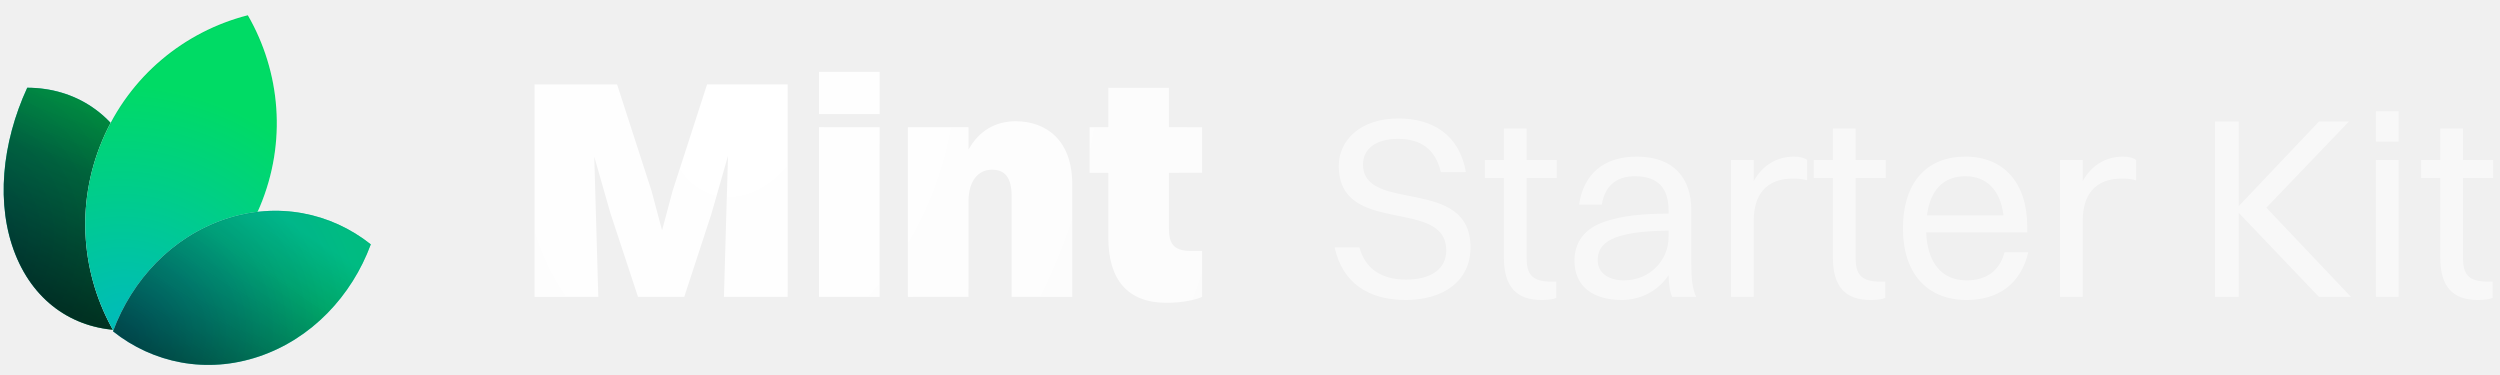
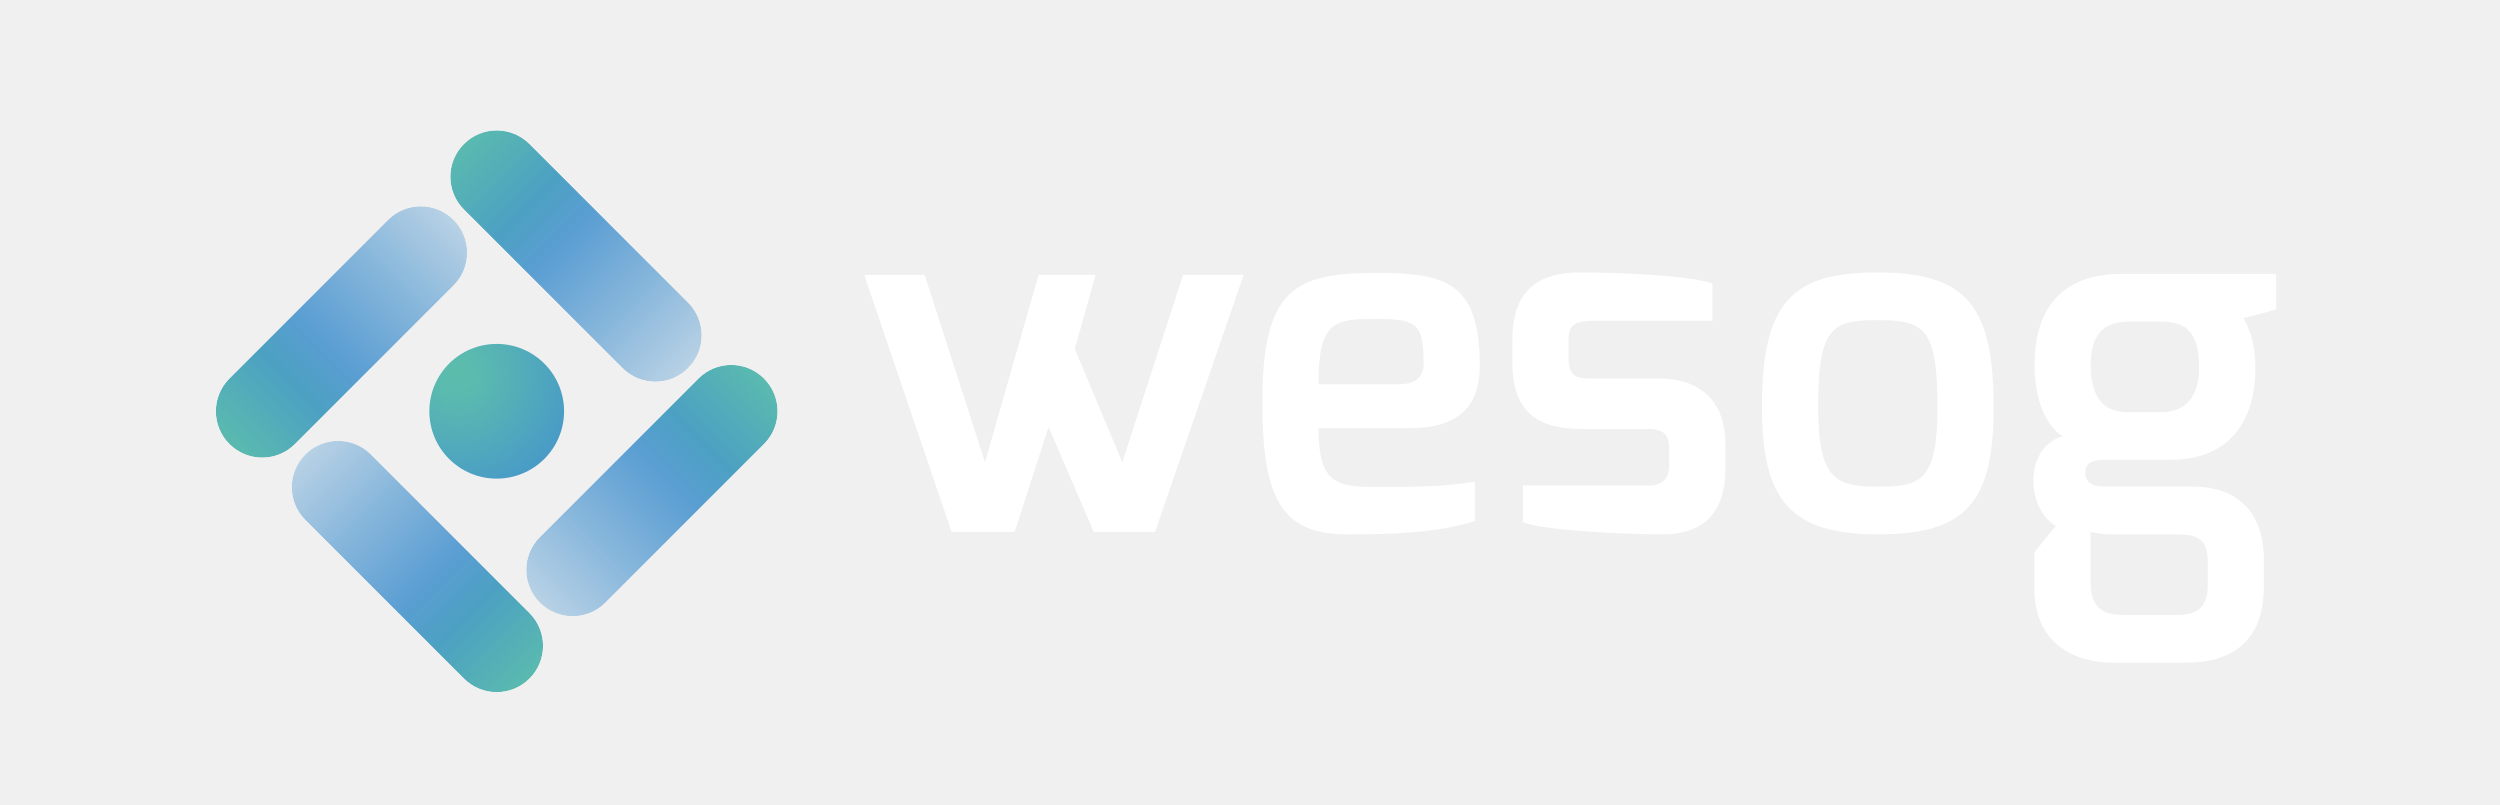
- <svg xmlns="http://www.w3.org/2000/svg" width="160" height="24" viewBox="0 0 160 24" fill="none">
-   <path d="M7.953 21.139C4.896 21.13 2.255 19.458 0.987 16.29C-0.28 13.121 0.109 9.163 1.744 5.615C4.801 5.624 7.442 7.296 8.71 10.465C9.977 13.633 9.588 17.591 7.953 21.139Z" fill="white" />
-   <path d="M7.953 21.139C4.896 21.13 2.255 19.458 0.987 16.29C-0.28 13.121 0.109 9.163 1.744 5.615C4.801 5.624 7.442 7.296 8.71 10.465C9.977 13.633 9.588 17.591 7.953 21.139Z" fill="url(#paint0_radial_115_109)" />
-   <path d="M7.953 21.139C4.896 21.13 2.255 19.458 0.987 16.29C-0.28 13.121 0.109 9.163 1.744 5.615C4.801 5.624 7.442 7.296 8.71 10.465C9.977 13.633 9.588 17.591 7.953 21.139Z" fill="black" fill-opacity="0.5" style="mix-blend-mode:hard-light" />
-   <path d="M7.953 21.139C4.896 21.13 2.255 19.458 0.987 16.29C-0.28 13.121 0.109 9.163 1.744 5.615C4.801 5.624 7.442 7.296 8.71 10.465C9.977 13.633 9.588 17.591 7.953 21.139Z" fill="url(#paint1_linear_115_109)" fill-opacity="0.5" style="mix-blend-mode:hard-light" />
-   <path d="M7.935 21.111C4.897 21.096 2.274 19.431 1.013 16.279C-0.248 13.124 0.136 9.182 1.762 5.643C4.8 5.659 7.423 7.324 8.684 10.476C9.945 13.63 9.561 17.572 7.935 21.111Z" stroke="url(#paint2_linear_115_109)" stroke-opacity="0.05" stroke-width="0.056" />
-   <path d="M7.31 21.257C11.354 20.221 14.884 17.375 16.628 13.236C18.373 9.097 17.945 4.587 15.86 0.976C11.816 2.012 8.287 4.858 6.542 8.998C4.797 13.137 5.225 17.646 7.31 21.257Z" fill="white" />
-   <path d="M7.31 21.257C11.354 20.221 14.884 17.375 16.628 13.236C18.373 9.097 17.945 4.587 15.86 0.976C11.816 2.012 8.287 4.858 6.542 8.998C4.797 13.137 5.225 17.646 7.31 21.257Z" fill="url(#paint3_radial_115_109)" />
-   <path d="M16.602 13.225C14.864 17.349 11.351 20.187 7.324 21.225C5.253 17.624 4.829 13.132 6.568 9.009C8.306 4.885 11.819 2.047 15.846 1.009C17.918 4.61 18.341 9.101 16.602 13.225Z" stroke="url(#paint4_linear_115_109)" stroke-opacity="0.05" stroke-width="0.056" />
-   <path d="M7.234 21.207C9.789 23.237 13.21 23.951 16.577 22.814C19.944 21.677 22.506 18.945 23.73 15.638C21.175 13.608 17.754 12.894 14.387 14.031C11.02 15.168 8.458 17.901 7.234 21.207Z" fill="white" />
-   <path d="M7.234 21.207C9.789 23.237 13.21 23.951 16.577 22.814C19.944 21.677 22.506 18.945 23.73 15.638C21.175 13.608 17.754 12.894 14.387 14.031C11.02 15.168 8.458 17.901 7.234 21.207Z" fill="url(#paint5_radial_115_109)" />
-   <path d="M7.234 21.207C9.789 23.237 13.21 23.951 16.577 22.814C19.944 21.677 22.506 18.945 23.73 15.638C21.175 13.608 17.754 12.894 14.387 14.031C11.02 15.168 8.458 17.901 7.234 21.207Z" fill="black" fill-opacity="0.2" style="mix-blend-mode:hard-light" />
-   <path d="M7.234 21.207C9.789 23.237 13.21 23.951 16.577 22.814C19.944 21.677 22.506 18.945 23.73 15.638C21.175 13.608 17.754 12.894 14.387 14.031C11.02 15.168 8.458 17.901 7.234 21.207Z" fill="url(#paint6_linear_115_109)" fill-opacity="0.5" style="mix-blend-mode:hard-light" />
-   <path d="M16.568 22.787C13.218 23.918 9.814 23.212 7.267 21.198C8.492 17.907 11.044 15.189 14.396 14.058C17.747 12.927 21.15 13.633 23.697 15.648C22.472 18.938 19.92 21.656 16.568 22.787Z" stroke="url(#paint7_linear_115_109)" stroke-opacity="0.05" stroke-width="0.056" />
-   <path d="M34.212 19V5.4H39.492L41.692 12.2L42.372 14.74L43.052 12.2L45.252 5.4H50.412V19H46.332L46.592 9.98L45.532 13.68L43.792 19H40.832L39.052 13.6L38.032 10.02L38.292 19H34.212ZM52.416 7.3V4.6H56.295V7.3H52.416ZM52.416 19V8.14H56.295V19H52.416ZM58.104 19V8.14H61.984V9.58C62.664 8.34 63.744 7.76 65.004 7.76C66.964 7.76 68.624 8.98 68.624 11.78V19H64.744V12.56C64.744 11.34 64.304 10.86 63.484 10.86C62.604 10.86 61.984 11.58 61.984 12.88V19H58.104ZM70.933 15.22V11.06H69.733V8.14H70.933V5.62H74.813V8.14H76.933V11.06H74.813V14.6C74.813 15.5 75.033 16.06 76.213 16.06H76.933V19C76.493 19.2 75.673 19.38 74.653 19.38C72.153 19.38 70.933 17.88 70.933 15.22Z" fill="url(#paint8_radial_115_109)" />
-   <path d="M87.232 10.519C87.232 13.687 94.112 11.229 94.112 15.832C94.112 17.994 92.364 19.198 89.971 19.198C87.562 19.198 85.912 18.093 85.417 15.832H87.001C87.364 17.169 88.371 17.895 89.987 17.895C91.671 17.895 92.561 17.152 92.561 16.03C92.561 12.598 85.681 15.155 85.681 10.618C85.681 9.001 87.034 7.582 89.509 7.582C91.671 7.582 93.403 8.621 93.816 11.014H92.215C91.868 9.529 90.912 8.886 89.476 8.886C88.057 8.886 87.232 9.529 87.232 10.519ZM96.25 16.476V11.393H95.029V10.239H96.25V8.226H97.702V10.239H99.632V11.393H97.702V16.476C97.702 17.532 98.015 18.026 99.302 18.026H99.599V19.066C99.434 19.148 99.071 19.198 98.659 19.198C97.025 19.198 96.25 18.323 96.25 16.476ZM102.516 13.093H101.064C101.345 11.162 102.615 10.024 104.76 10.024C107.103 10.024 108.242 11.393 108.242 13.44V16.888C108.242 17.895 108.324 18.521 108.555 19H107.021C106.856 18.654 106.806 18.142 106.79 17.614C106.047 18.72 104.859 19.198 103.803 19.198C101.988 19.198 100.767 18.357 100.767 16.69C100.767 15.486 101.427 14.611 102.714 14.182C103.902 13.786 105.107 13.687 106.79 13.671V13.473C106.79 12.053 106.13 11.278 104.628 11.278C103.374 11.278 102.698 11.971 102.516 13.093ZM102.252 16.657C102.252 17.465 102.929 17.944 103.952 17.944C105.569 17.944 106.79 16.674 106.79 15.172V14.759C103.061 14.793 102.252 15.585 102.252 16.657ZM110.787 19V10.239H112.239V11.591C112.833 10.519 113.774 10.024 114.83 10.024C115.176 10.024 115.49 10.107 115.655 10.239V11.542C115.407 11.46 115.094 11.427 114.747 11.427C112.998 11.427 112.239 12.515 112.239 14.1V19H110.787ZM117.305 16.476V11.393H116.084V10.239H117.305V8.226H118.757V10.239H120.688V11.393H118.757V16.476C118.757 17.532 119.071 18.026 120.358 18.026H120.655V19.066C120.49 19.148 120.127 19.198 119.714 19.198C118.081 19.198 117.305 18.323 117.305 16.476ZM129.809 16.145C129.33 18.192 127.862 19.198 125.865 19.198C123.324 19.198 121.79 17.482 121.79 14.627C121.79 11.658 123.324 10.024 125.783 10.024C128.258 10.024 129.743 11.723 129.743 14.512V14.875H123.275C123.357 16.838 124.281 17.944 125.865 17.944C127.103 17.944 127.977 17.35 128.291 16.145H129.809ZM125.783 11.278C124.38 11.278 123.539 12.152 123.324 13.786H128.225C128.027 12.169 127.152 11.278 125.783 11.278ZM131.843 19V10.239H133.295V11.591C133.889 10.519 134.829 10.024 135.885 10.024C136.232 10.024 136.545 10.107 136.71 10.239V11.542C136.463 11.46 136.149 11.427 135.803 11.427C134.054 11.427 133.295 12.515 133.295 14.1V19H131.843ZM141.763 19V7.78H143.281V13.192L148.413 7.78H150.327L145.047 13.291L150.459 19H148.413L143.281 13.621V19H141.763ZM152.06 9.067V7.12H153.512V9.067H152.06ZM152.06 19V10.239H153.512V19H152.06ZM156.178 16.476V11.393H154.957V10.239H156.178V8.226H157.63V10.239H159.56V11.393H157.63V16.476C157.63 17.532 157.943 18.026 159.23 18.026H159.527V19.066C159.362 19.148 158.999 19.198 158.587 19.198C156.953 19.198 156.178 18.323 156.178 16.476Z" fill="white" fill-opacity="0.55" />
+ <svg xmlns="http://www.w3.org/2000/svg" xmlns:xlink="http://www.w3.org/1999/xlink" id="Capa_1" data-name="Capa 1" viewBox="0 0 1080 347.71">
  <defs>
-     <radialGradient id="paint0_radial_115_109" cx="0" cy="0" r="1" gradientUnits="userSpaceOnUse" gradientTransform="translate(-3.00503 15.023) rotate(-10.029) scale(17.9572 17.784)">
-       <stop stop-color="#00B0BB" />
-       <stop offset="1" stop-color="#00DB65" />
+     <style>
+       .cls-1 {
+         fill: url(#Degradado_sin_nombre_17);
+       }
+ 
+       .cls-1, .cls-2, .cls-3, .cls-4, .cls-5, .cls-6, .cls-7, .cls-8, .cls-9, .cls-10 {
+         stroke-width: 0px;
+       }
+ 
+       .cls-11 {
+         mask: url(#mask-2);
+       }
+ 
+       .cls-12 {
+         mask: url(#mask-3);
+       }
+ 
+       .cls-2 {
+         fill: url(#Degradado_sin_nombre_22-4);
+       }
+ 
+       .cls-3 {
+         fill: url(#Degradado_sin_nombre_136);
+       }
+ 
+       .cls-4 {
+         fill: #fff;
+       }
+ 
+       .cls-5 {
+         fill: url(#Degradado_sin_nombre_136-3);
+       }
+ 
+       .cls-6 {
+         fill: url(#Degradado_sin_nombre_22-2);
+       }
+ 
+       .cls-13 {
+         mask: url(#mask-1);
+       }
+ 
+       .cls-14 {
+         mask: url(#mask);
+       }
+ 
+       .cls-7 {
+         fill: url(#Degradado_sin_nombre_136-4);
+       }
+ 
+       .cls-8 {
+         fill: url(#Degradado_sin_nombre_22);
+       }
+ 
+       .cls-9 {
+         fill: url(#Degradado_sin_nombre_22-3);
+       }
+ 
+       .cls-10 {
+         fill: url(#Degradado_sin_nombre_136-2);
+       }
+     </style>
+     <radialGradient id="Degradado_sin_nombre_17" data-name="Degradado sin nombre 17" cx="197.55" cy="161.58" fx="197.55" fy="161.58" r="91.19" gradientUnits="userSpaceOnUse">
+       <stop offset="0" stop-color="#5cbcab" />
+       <stop offset=".11" stop-color="#5abaaf" />
+       <stop offset=".72" stop-color="#4391ce" />
    </radialGradient>
-     <linearGradient id="paint1_linear_115_109" x1="7.39" y1="4.813" x2="1.63" y2="18.689" gradientUnits="userSpaceOnUse">
-       <stop stop-color="#18E299" />
-       <stop offset="1" />
+     <linearGradient id="Degradado_sin_nombre_136" data-name="Degradado sin nombre 136" x1="100.67" y1="190.27" x2="226.8" y2="64.14" gradientUnits="userSpaceOnUse">
+       <stop offset=".2" stop-color="#fff" />
+       <stop offset=".3" stop-color="#e4e4e4" />
+       <stop offset=".53" stop-color="#a09fa0" />
+       <stop offset=".85" stop-color="#343334" />
+       <stop offset=".86" stop-color="#333233" />
    </linearGradient>
-     <linearGradient id="paint2_linear_115_109" x1="7.948" y1="8.016" x2="1.761" y2="18.746" gradientUnits="userSpaceOnUse">
-       <stop />
-       <stop offset="1" stop-opacity="0" />
+     <mask id="mask" x="93.24" y="89.12" width="108.58" height="108.58" maskUnits="userSpaceOnUse">
+       <path class="cls-3" d="m113.27,197.7c-5.13,0-10.25-1.96-14.16-5.87-7.82-7.82-7.82-20.5,0-28.32l68.52-68.52c7.82-7.83,20.5-7.83,28.32,0,7.82,7.82,7.82,20.5,0,28.32l-68.52,68.52c-3.91,3.91-9.04,5.87-14.16,5.87Z" />
+     </mask>
+     <linearGradient id="Degradado_sin_nombre_22" data-name="Degradado sin nombre 22" x1="416.49" y1="-857.37" x2="416.49" y2="-994.33" gradientTransform="translate(-801.66 503.58) rotate(45)" gradientUnits="userSpaceOnUse">
+       <stop offset="0" stop-color="#5cbcab" />
+       <stop offset="0" stop-color="#5abaaf" />
+       <stop offset=".45" stop-color="#4391ce" />
    </linearGradient>
-     <radialGradient id="paint3_radial_115_109" cx="0" cy="0" r="1" gradientUnits="userSpaceOnUse" gradientTransform="translate(8.11404 20.8822) rotate(-75.7542) scale(21.6246 23.7772)">
-       <stop stop-color="#00BBBB" />
-       <stop offset="0.713" stop-color="#00DB65" />
-     </radialGradient>
-     <linearGradient id="paint4_linear_115_109" x1="7.602" y1="5.871" x2="15.556" y2="16.372" gradientUnits="userSpaceOnUse">
-       <stop />
-       <stop offset="1" stop-opacity="0" />
-     </linearGradient>
-     <radialGradient id="paint5_radial_115_109" cx="0" cy="0" r="1" gradientUnits="userSpaceOnUse" gradientTransform="translate(7.84537 21.5181) rotate(-20.3525) scale(18.5603 17.32)">
-       <stop stop-color="#00B0BB" />
-       <stop offset="1" stop-color="#00DB65" />
-     </radialGradient>
-     <linearGradient id="paint6_linear_115_109" x1="16.808" y1="13.007" x2="10.041" y2="22.994" gradientUnits="userSpaceOnUse">
-       <stop stop-color="#00B1BC" />
-       <stop offset="1" />
-     </linearGradient>
-     <linearGradient id="paint7_linear_115_109" x1="16.808" y1="13.007" x2="14.169" y2="23.841" gradientUnits="userSpaceOnUse">
-       <stop />
-       <stop offset="1" stop-opacity="0" />
-     </linearGradient>
-     <radialGradient id="paint8_radial_115_109" cx="0" cy="0" r="1" gradientUnits="userSpaceOnUse" gradientTransform="translate(47.2781 7) rotate(19.0047) scale(67.5582 85.7506)">
-       <stop stop-color="white" />
-       <stop offset="1" stop-color="white" stop-opacity="0.5" />
-     </radialGradient>
+     <linearGradient id="Degradado_sin_nombre_136-2" data-name="Degradado sin nombre 136" x1="-3632.25" y1="2162.45" x2="-3506.12" y2="2036.32" gradientTransform="translate(-1935.27 -3340.67) rotate(-90)" xlink:href="#Degradado_sin_nombre_136" />
+     <mask id="mask-1" x="126.03" y="190.44" width="108.58" height="108.58" maskUnits="userSpaceOnUse">
+       <path class="cls-10" d="m234.61,278.99c0,5.13-1.96,10.25-5.87,14.16-7.82,7.82-20.5,7.82-28.32,0l-68.52-68.52c-7.83-7.82-7.83-20.5,0-28.32,7.82-7.82,20.5-7.82,28.32,0l68.52,68.52c3.91,3.91,5.87,9.04,5.87,14.16Z" />
+     </mask>
+     <linearGradient id="Degradado_sin_nombre_22-2" data-name="Degradado sin nombre 22" x1="-828.54" y1="3176.74" x2="-828.54" y2="3039.79" gradientTransform="translate(-1431.69 -2539.01) rotate(-45)" xlink:href="#Degradado_sin_nombre_22" />
+     <linearGradient id="Degradado_sin_nombre_136-3" data-name="Degradado sin nombre 136" x1="-5632.91" y1="-1619.54" x2="-5506.77" y2="-1745.67" gradientTransform="translate(-5304.41 -1454.46) rotate(-180)" xlink:href="#Degradado_sin_nombre_136" />
+     <mask id="mask-2" x="227.35" y="157.64" width="108.58" height="108.58" maskUnits="userSpaceOnUse">
+       <path class="cls-5" d="m315.89,157.64c5.13,0,10.25,1.96,14.16,5.87,7.82,7.82,7.82,20.5,0,28.32l-68.52,68.52c-7.82,7.83-20.5,7.83-28.32,0-7.82-7.82-7.82-20.5,0-28.32l68.52-68.52c3.91-3.91,9.04-5.87,14.16-5.87Z" />
+     </mask>
+     <linearGradient id="Degradado_sin_nombre_22-3" data-name="Degradado sin nombre 22" x1="-4917.48" y1="1917.15" x2="-4917.48" y2="1780.19" gradientTransform="translate(-4502.76 -1958.05) rotate(-135)" xlink:href="#Degradado_sin_nombre_22" />
+     <linearGradient id="Degradado_sin_nombre_136-4" data-name="Degradado sin nombre 136" x1="-1822.44" y1="-3571.12" x2="-1696.31" y2="-3697.26" gradientTransform="translate(-3369.14 1886.2) rotate(90)" xlink:href="#Degradado_sin_nombre_136" />
+     <mask id="mask-3" x="194.55" y="56.33" width="108.58" height="108.58" maskUnits="userSpaceOnUse">
+       <path class="cls-7" d="m194.55,76.36c0-5.13,1.96-10.25,5.87-14.16,7.82-7.82,20.5-7.82,28.32,0l68.52,68.52c7.83,7.82,7.83,20.5,0,28.32-7.82,7.82-20.5,7.82-28.32,0l-68.52-68.52c-3.91-3.91-5.87-9.04-5.87-14.16Z" />
+     </mask>
+     <linearGradient id="Degradado_sin_nombre_22-4" data-name="Degradado sin nombre 22" x1="-3603.06" y1="-2157.23" x2="-3603.06" y2="-2294.19" gradientTransform="translate(-3872.72 1084.55) rotate(135)" xlink:href="#Degradado_sin_nombre_22" />
  </defs>
+   <g>
+     <path class="cls-4" d="m399.43,118.75l26.1,80.94,23.15-80.94h24.64l-9.02,31.97,20.53,48.97,26.27-80.94h26.16l-38.28,111.05h-26.46l-19.55-45.37-14.61,45.37h-27.27l-37.74-111.05h26.09Z" />
+     <path class="cls-4" d="m593.87,117.91c29.95,0,45.38,3.24,45.38,40.05,0,18.45-10.04,26.98-30.12,26.98h-39.53c0,22.26,6.57,25.38,22.59,25.38,17.78,0,29.28.14,44.96-2.16v16.83c-16.13,5.47-37.85,5.86-55.21,5.86-28.23,0-36.6-15.35-36.6-57.09,0-48.39,13.64-55.84,48.52-55.84Zm10.44,48.1c7.23,0,10.69-3.13,10.69-9,0-16.91-2.79-19.23-19.96-19.23-18.44,0-25.57.65-25.42,28.23h34.7Z" />
+     <path class="cls-4" d="m653.34,146.77c0-17.15,7.32-29.07,28.86-29.07,17.54,0,48.17,1.28,57.59,4.81v16.09h-51.88c-9.65,0-10.31,3.4-10.31,9.34v6.69c0,8.65,4.4,8.92,10.31,8.92h28.8c20.1,0,28.65,12.1,28.65,28.08v10.98c0,22.8-13.8,28.23-27.19,28.23-17.13,0-52.43-1.75-60.23-5.29v-15.82h54.23c1.24,0,8.93.3,8.93-8.58v-7.03c0-5.64-1.78-8.79-8.93-8.79h-28.5c-19.66,0-30.33-7.39-30.33-28.93v-9.62Z" />
+     <path class="cls-4" d="m811.21,117.7c37.95,0,50.04,14.01,50.04,58.14,0,41.2-11.72,55-50.04,55s-50.04-15.27-50.04-55c0-45.38,12.91-58.14,50.04-58.14Zm0,92.54c18.71,0,25.78-2.49,25.78-34.4,0-34.25-5.77-37.54-25.78-37.54s-25.78,3.23-25.78,37.54c0,31.75,8.04,34.4,25.78,34.4Z" />
+     <path class="cls-4" d="m891.13,188.54c-9.2-5.86-12.2-19.6-12.2-30.68,0-26.56,13.58-39.53,37.64-39.53h66.71v15.37l-14.01,3.76c2.08,4.54,5.02,8.56,5.02,22.59,0,14.74-5.98,38.58-36.7,38.58h-28.23c-3.35,0-8.5.32-8.5,5.4s3.87,6.16,8.5,6.16h37.89c19.06,0,30.71,10.84,30.71,31.42v12.44c0,14.74-6.17,32.21-33.57,32.21h-31.37c-19.66,0-34.19-10.31-34.19-32.21v-15.43l9.24-11.4c-5.86-3.6-9.64-11-9.64-19.79,0-8.07,3.84-16.49,12.71-18.9Zm12.02,63.25c0,12.56,7.59,13.88,14.91,13.88h22.44c11.17,0,13.26-5.8,13.26-13.51v-9.57c0-7.56-2.43-11.67-12.1-11.72h-29.47c-4.95,0-9.04-1.09-9.04-1.09v22.01h0Zm15.61-73.75h14.93c13.14,0,16.61-10.21,16.33-20.18-.41-12.67-3.97-18.93-16.54-18.93h-13.99c-13.78,0-16.31,9.47-16.31,18.93,0,10.25,3.14,20.18,15.58,20.18Z" />
+   </g>
+   <g>
+     <circle class="cls-1" cx="214.58" cy="177.67" r="29.1" />
+     <g class="cls-14">
+       <path class="cls-8" d="m113.27,197.7c-5.13,0-10.25-1.96-14.16-5.87-7.82-7.82-7.82-20.5,0-28.32l68.52-68.52c7.82-7.83,20.5-7.83,28.32,0,7.82,7.82,7.82,20.5,0,28.32l-68.52,68.52c-3.91,3.91-9.04,5.87-14.16,5.87Z" />
+     </g>
+     <g class="cls-13">
+       <path class="cls-6" d="m234.61,278.99c0,5.13-1.96,10.25-5.87,14.16-7.82,7.82-20.5,7.82-28.32,0l-68.52-68.52c-7.83-7.82-7.83-20.5,0-28.32,7.82-7.82,20.5-7.82,28.32,0l68.52,68.52c3.91,3.91,5.87,9.04,5.87,14.16Z" />
+     </g>
+     <g class="cls-11">
+       <path class="cls-9" d="m315.89,157.64c5.13,0,10.25,1.96,14.16,5.87,7.82,7.82,7.82,20.5,0,28.32l-68.52,68.52c-7.82,7.83-20.5,7.83-28.32,0-7.82-7.82-7.82-20.5,0-28.32l68.52-68.52c3.91-3.91,9.04-5.87,14.16-5.87Z" />
+     </g>
+     <g class="cls-12">
+       <path class="cls-2" d="m194.55,76.36c0-5.13,1.96-10.25,5.87-14.16,7.82-7.82,20.5-7.82,28.32,0l68.52,68.52c7.83,7.82,7.83,20.5,0,28.32-7.82,7.82-20.5,7.82-28.32,0l-68.52-68.52c-3.91-3.91-5.87-9.04-5.87-14.16Z" />
+     </g>
+   </g>
</svg>
